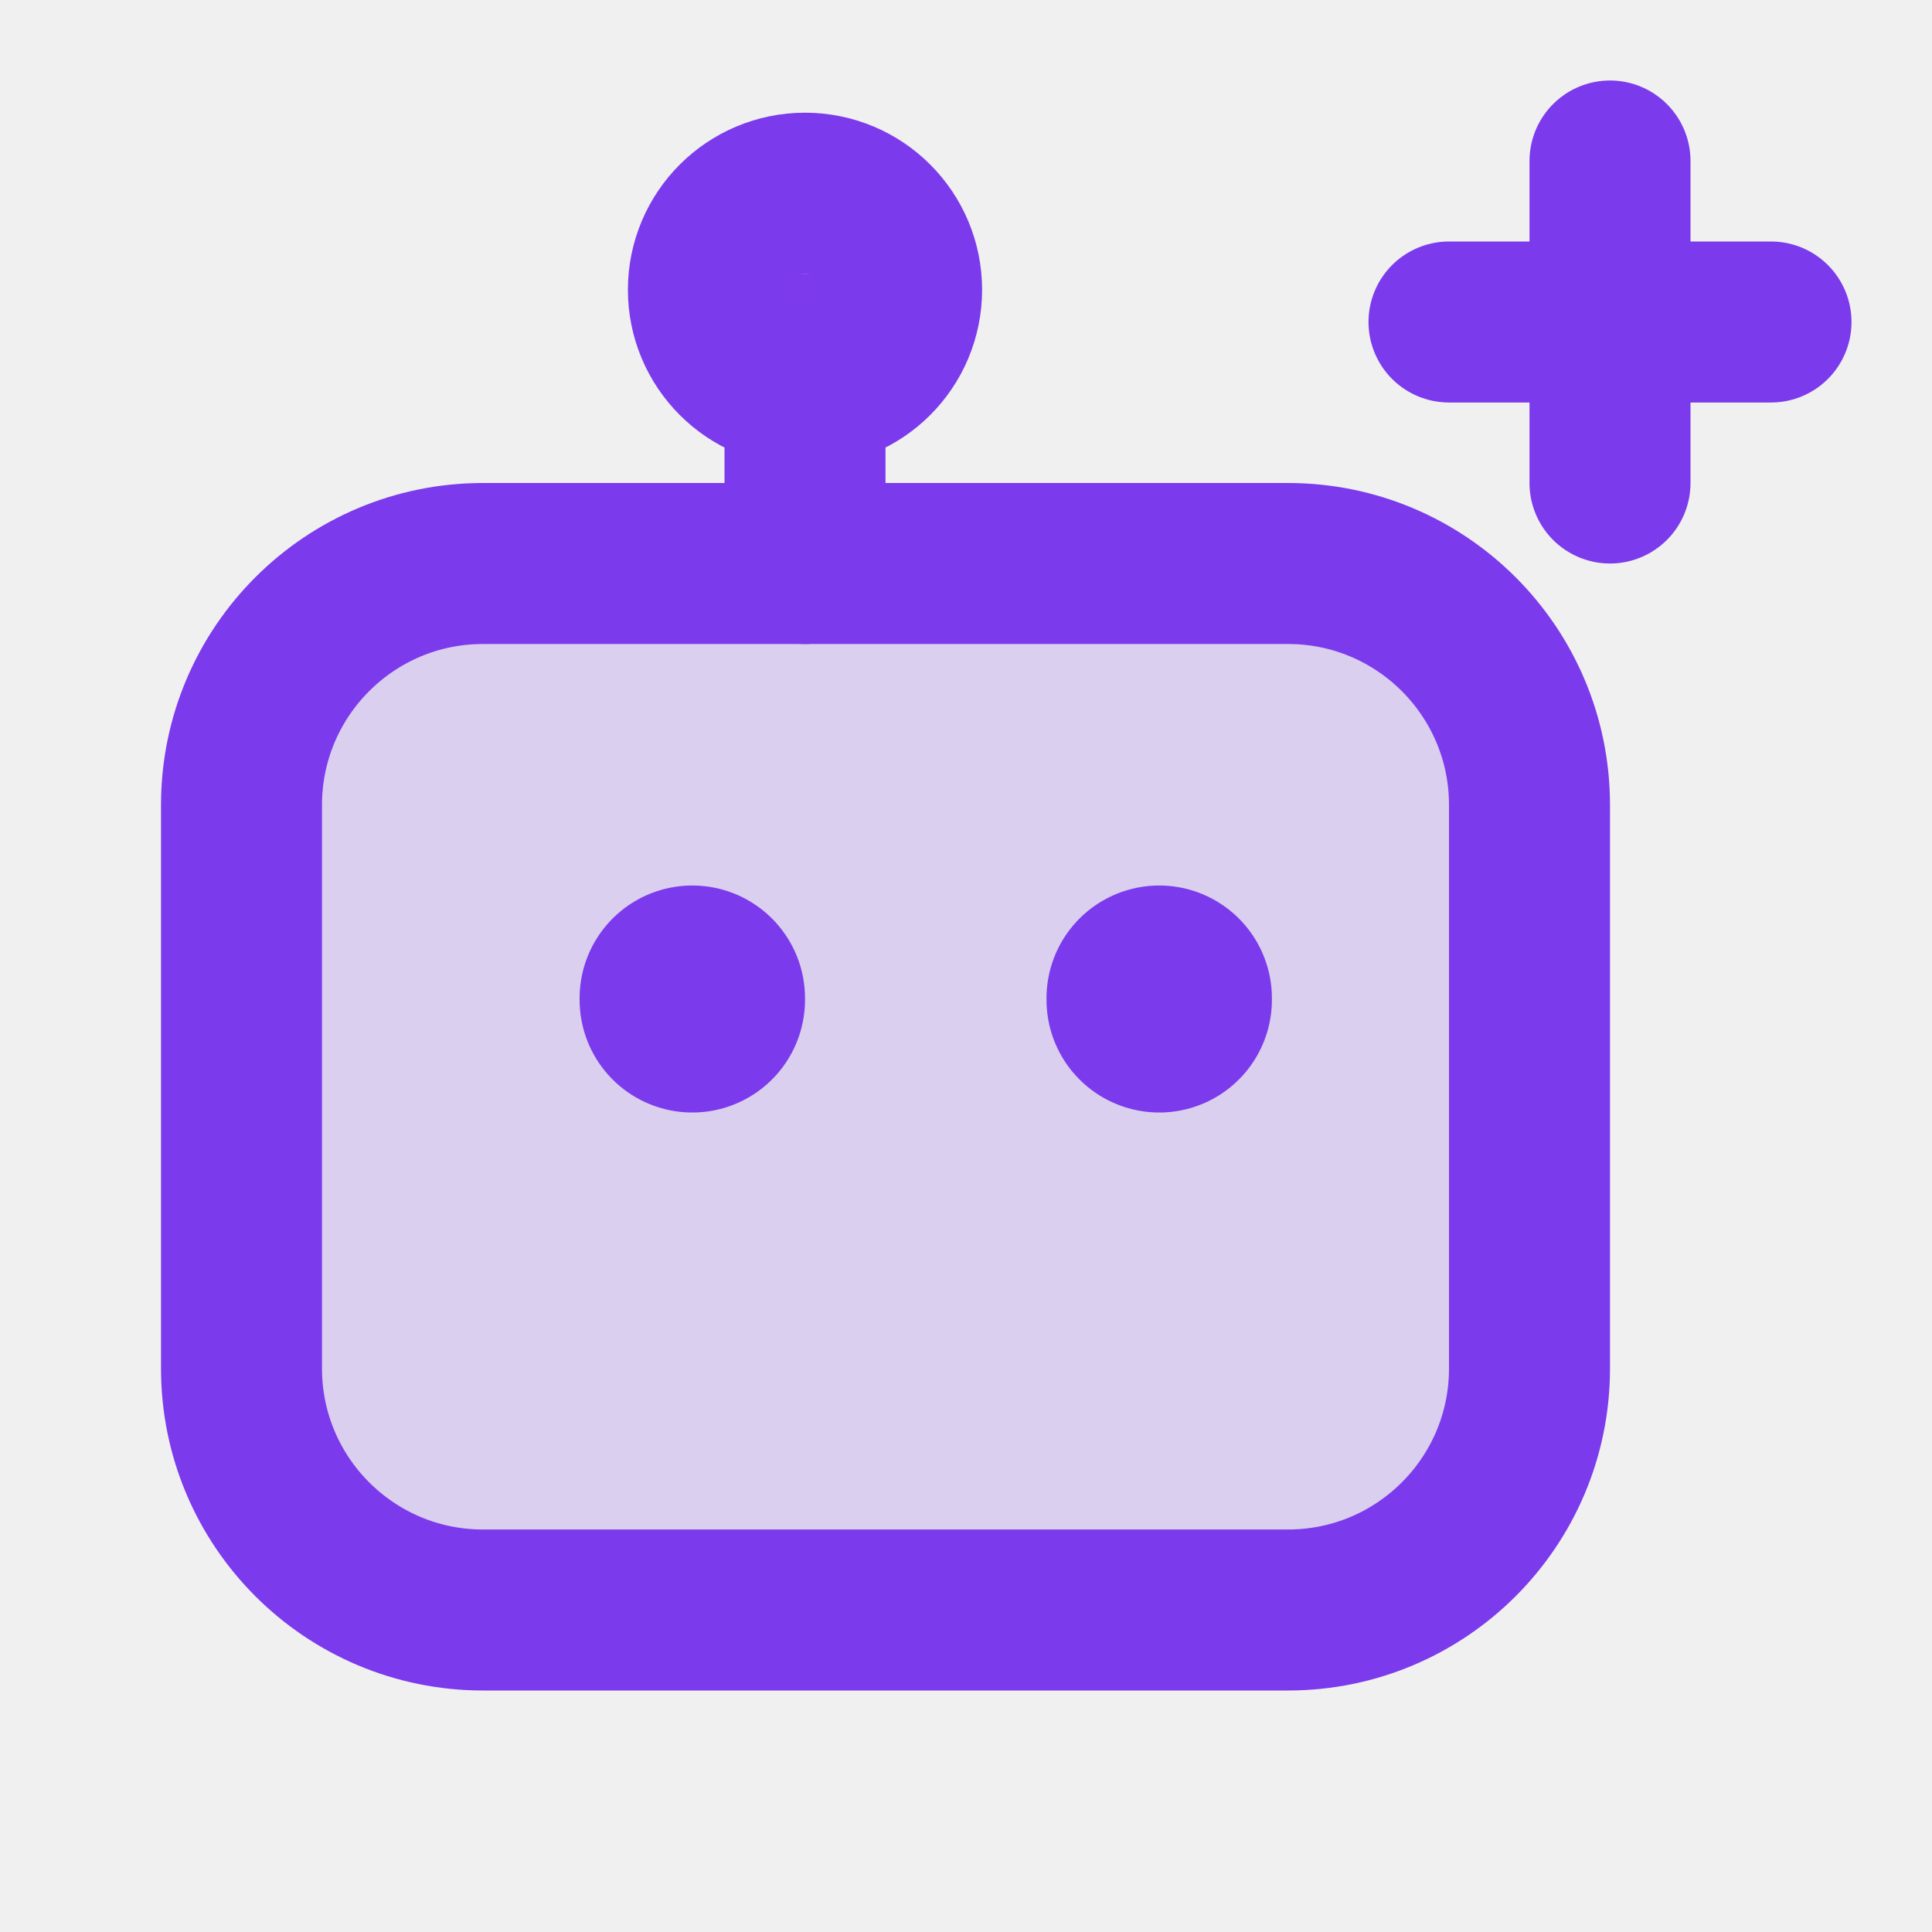
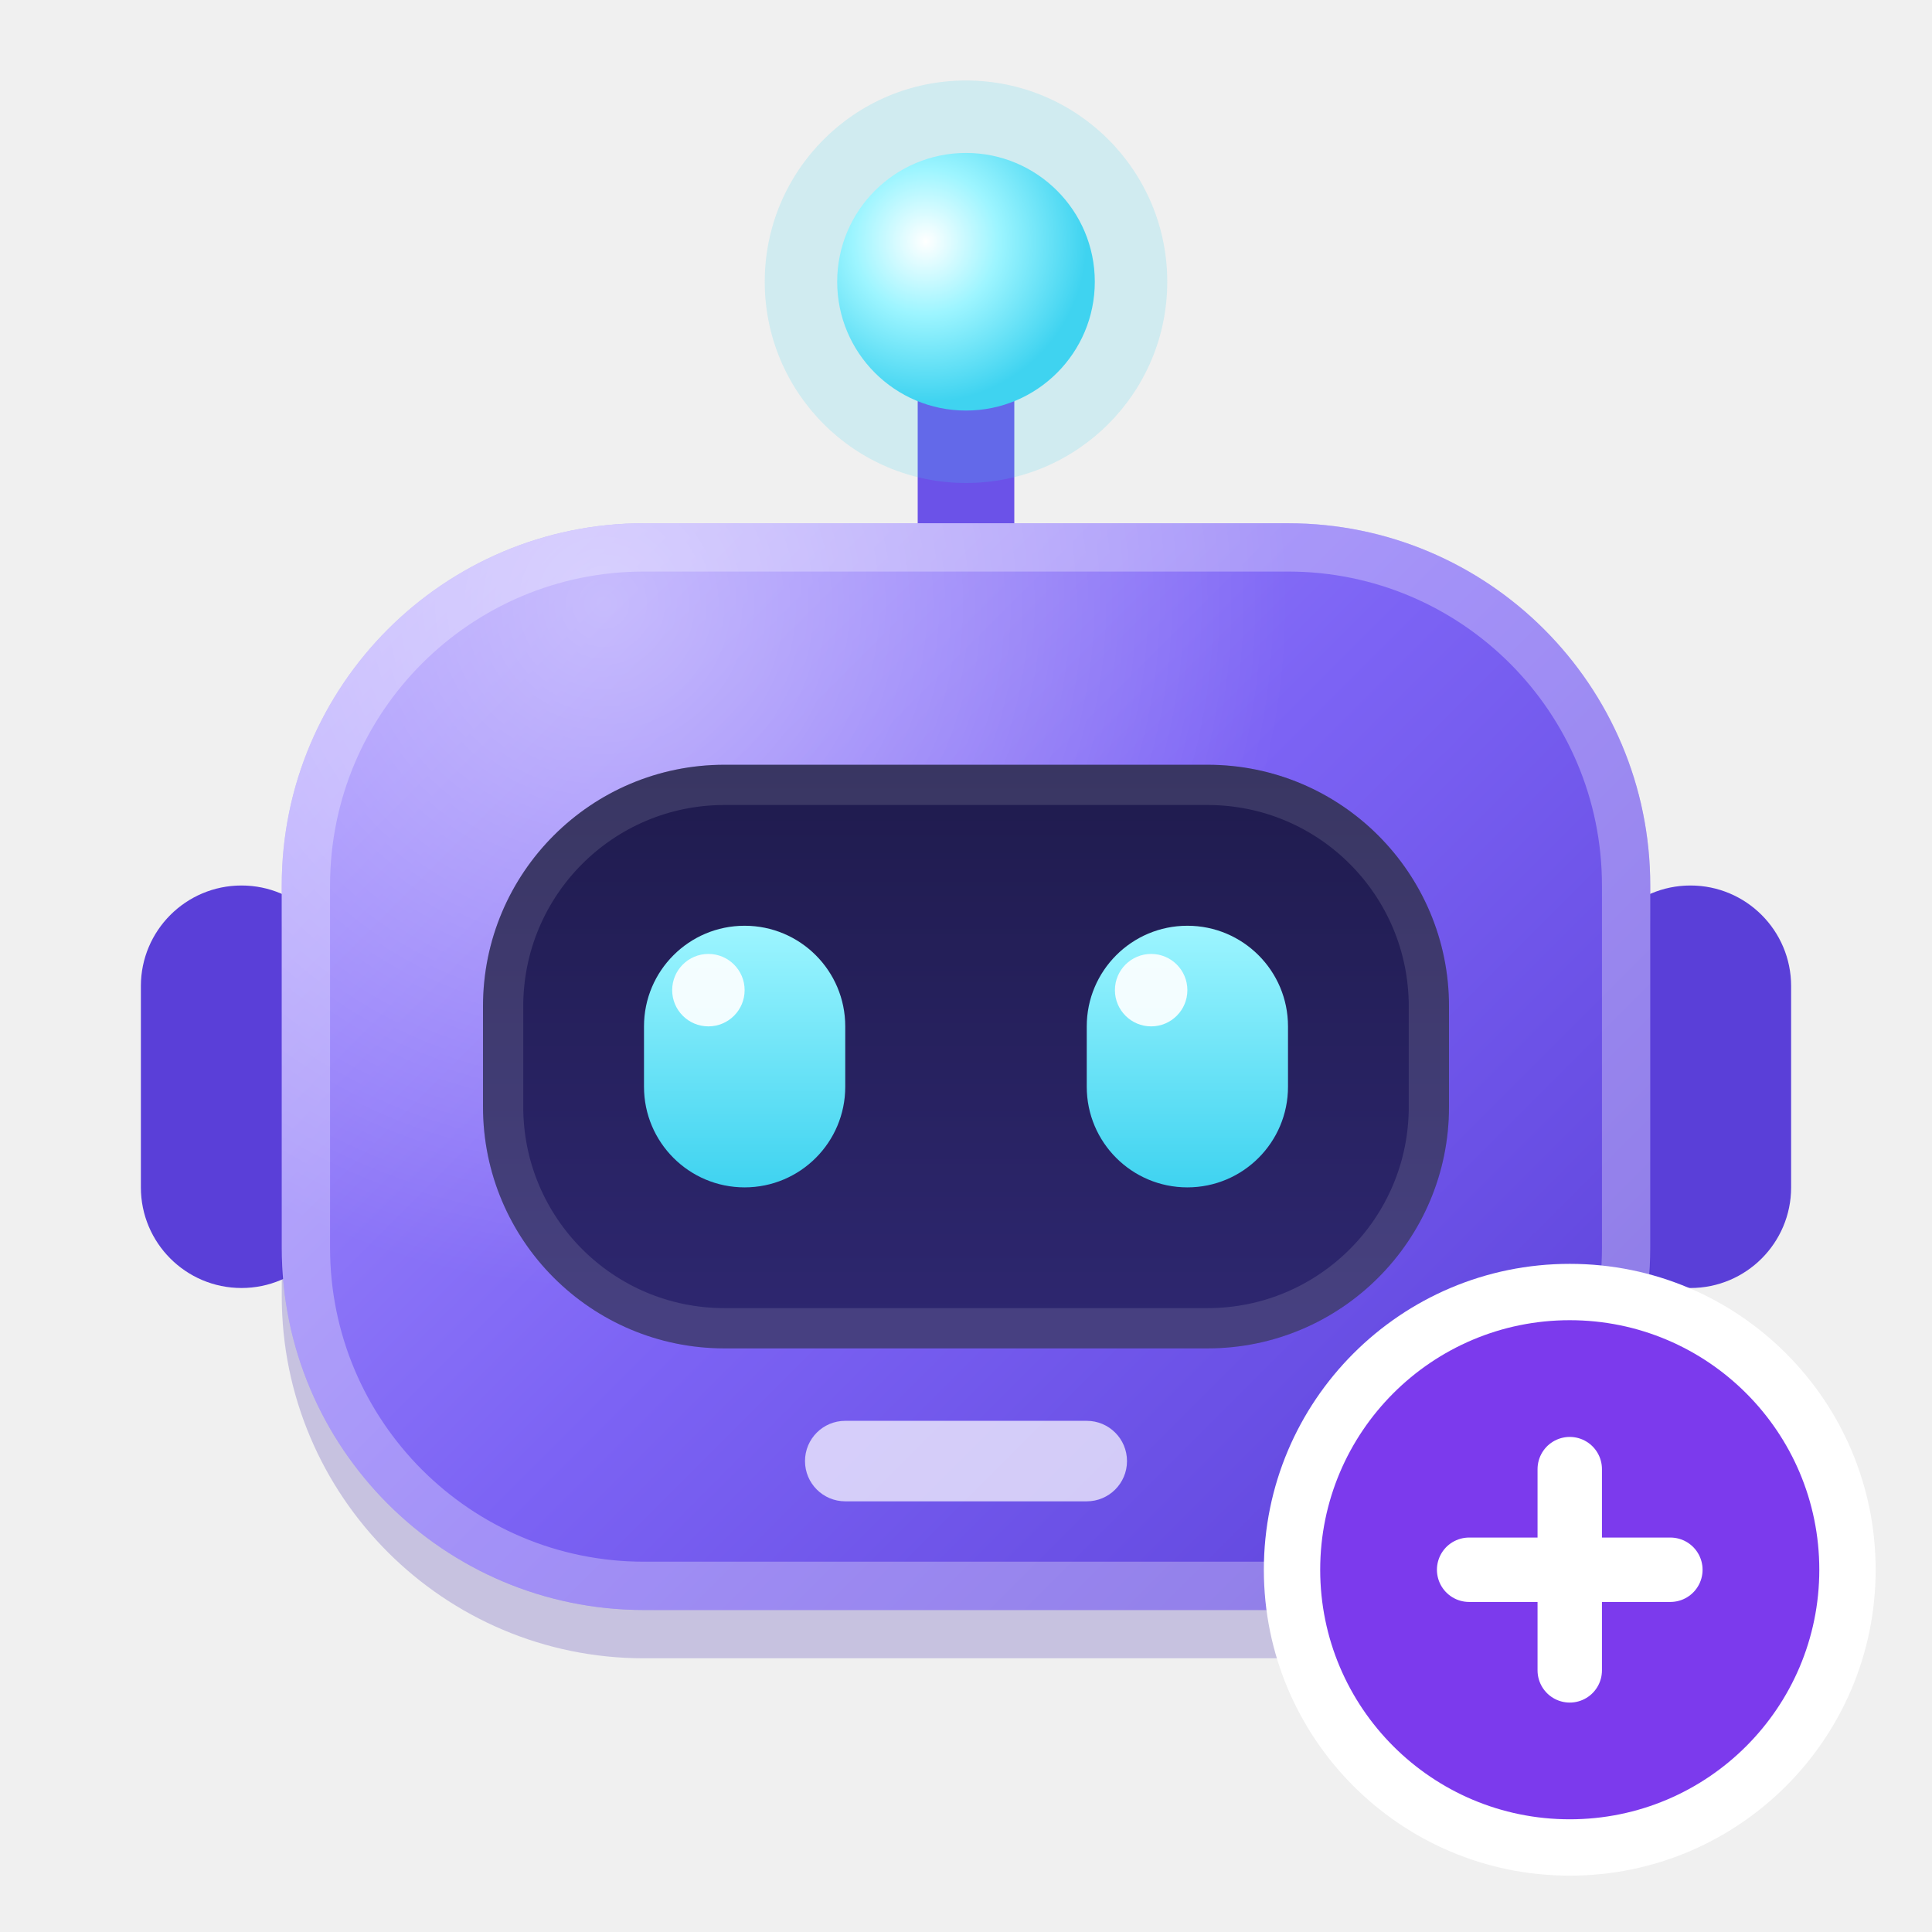
- <svg xmlns="http://www.w3.org/2000/svg" width="12" height="12" viewBox="0 0 12 12" fill="none" stroke="#7C3AED" stroke-width="1" stroke-linecap="round" stroke-linejoin="round">
-   <rect x="1.5" y="3.5" width="8" height="6.5" rx="1.5" fill="#7C3AED" fill-opacity="0.18" />
-   <path d="M4.3 6.2v.01M7.2 6.2v.01" stroke-width="1.4" />
-   <path d="M5 3.5V2.2" />
-   <circle cx="5" cy="1.8" r="0.6" fill="#7C3AED" fill-opacity="0.18" />
-   <path d="M10 1v2M9 2h2" />
+ <svg xmlns="http://www.w3.org/2000/svg" width="48" height="48" viewBox="0 0 48 48" fill="none">
+   <defs>
+     <linearGradient id="head" x1="8" y1="12" x2="38" y2="42" gradientUnits="userSpaceOnUse">
+       <stop offset="0" stop-color="#A895FF" />
+       <stop offset="0.5" stop-color="#7C63F4" />
+       <stop offset="1" stop-color="#5A3FD8" />
+     </linearGradient>
+     <radialGradient id="glow" cx="15" cy="15" r="17" gradientUnits="userSpaceOnUse">
+       <stop offset="0" stop-color="#FFFFFF" stop-opacity="0.45" />
+       <stop offset="1" stop-color="#FFFFFF" stop-opacity="0" />
+     </radialGradient>
+     <linearGradient id="visor" x1="24" y1="19" x2="24" y2="33" gradientUnits="userSpaceOnUse">
+       <stop offset="0" stop-color="#1F1B4D" />
+       <stop offset="1" stop-color="#2E2770" />
+     </linearGradient>
+     <linearGradient id="eye" x1="0" y1="0" x2="0" y2="1">
+       <stop offset="0" stop-color="#9DF5FF" />
+       <stop offset="1" stop-color="#3FD3F0" />
+     </linearGradient>
+     <radialGradient id="bulb" cx="23" cy="6" r="4" gradientUnits="userSpaceOnUse">
+       <stop offset="0" stop-color="#FFFFFF" />
+       <stop offset="0.45" stop-color="#9DF5FF" />
+       <stop offset="1" stop-color="#3FD3F0" />
+     </radialGradient>
+   </defs>
+   <path d="M24 14V9" stroke="#6B52E8" stroke-width="2.4" stroke-linecap="round" />
+   <circle cx="24" cy="7" r="5" fill="#3FD3F0" fill-opacity="0.18" />
+   <circle cx="24" cy="7" r="3.2" fill="url(#bulb)" />
+   <rect x="3.5" y="22" width="5" height="10" rx="2.5" fill="#5A3FD8" />
+   <rect x="39.5" y="22" width="5" height="10" rx="2.5" fill="#5A3FD8" />
+   <rect x="7" y="14.2" width="34" height="27" rx="9" fill="#3A22A8" fill-opacity="0.22" />
+   <rect x="7" y="13" width="34" height="27" rx="9" fill="url(#head)" />
+   <rect x="7" y="13" width="34" height="27" rx="9" fill="url(#glow)" />
+   <rect x="7.6" y="13.6" width="32.8" height="25.8" rx="8.4" stroke="#FFFFFF" stroke-opacity="0.3" stroke-width="1.2" />
+   <rect x="12" y="19" width="24" height="14.5" rx="6" fill="url(#visor)" />
+   <rect x="12.5" y="19.5" width="23" height="13.5" rx="5.5" stroke="#FFFFFF" stroke-opacity="0.12" />
+   <rect x="16" y="23" width="5" height="6.5" rx="2.5" fill="url(#eye)" />
+   <rect x="27" y="23" width="5" height="6.5" rx="2.5" fill="url(#eye)" />
+   <circle cx="17.6" cy="24.6" r="0.9" fill="#FFFFFF" fill-opacity="0.9" />
+   <circle cx="28.6" cy="24.6" r="0.9" fill="#FFFFFF" fill-opacity="0.9" />
+   <rect x="20" y="35.3" width="8" height="2" rx="1" fill="#FFFFFF" fill-opacity="0.7" />
+   <circle cx="39" cy="39" r="7.6" fill="#FFFFFF" />
+   <circle cx="39" cy="39" r="6.2" fill="#7C3AED" />
+   <path d="M39 36.5v5M36.5 39h5" stroke="#FFFFFF" stroke-linecap="round" stroke-linejoin="round" fill="none" stroke-width="1.6" />
</svg>
